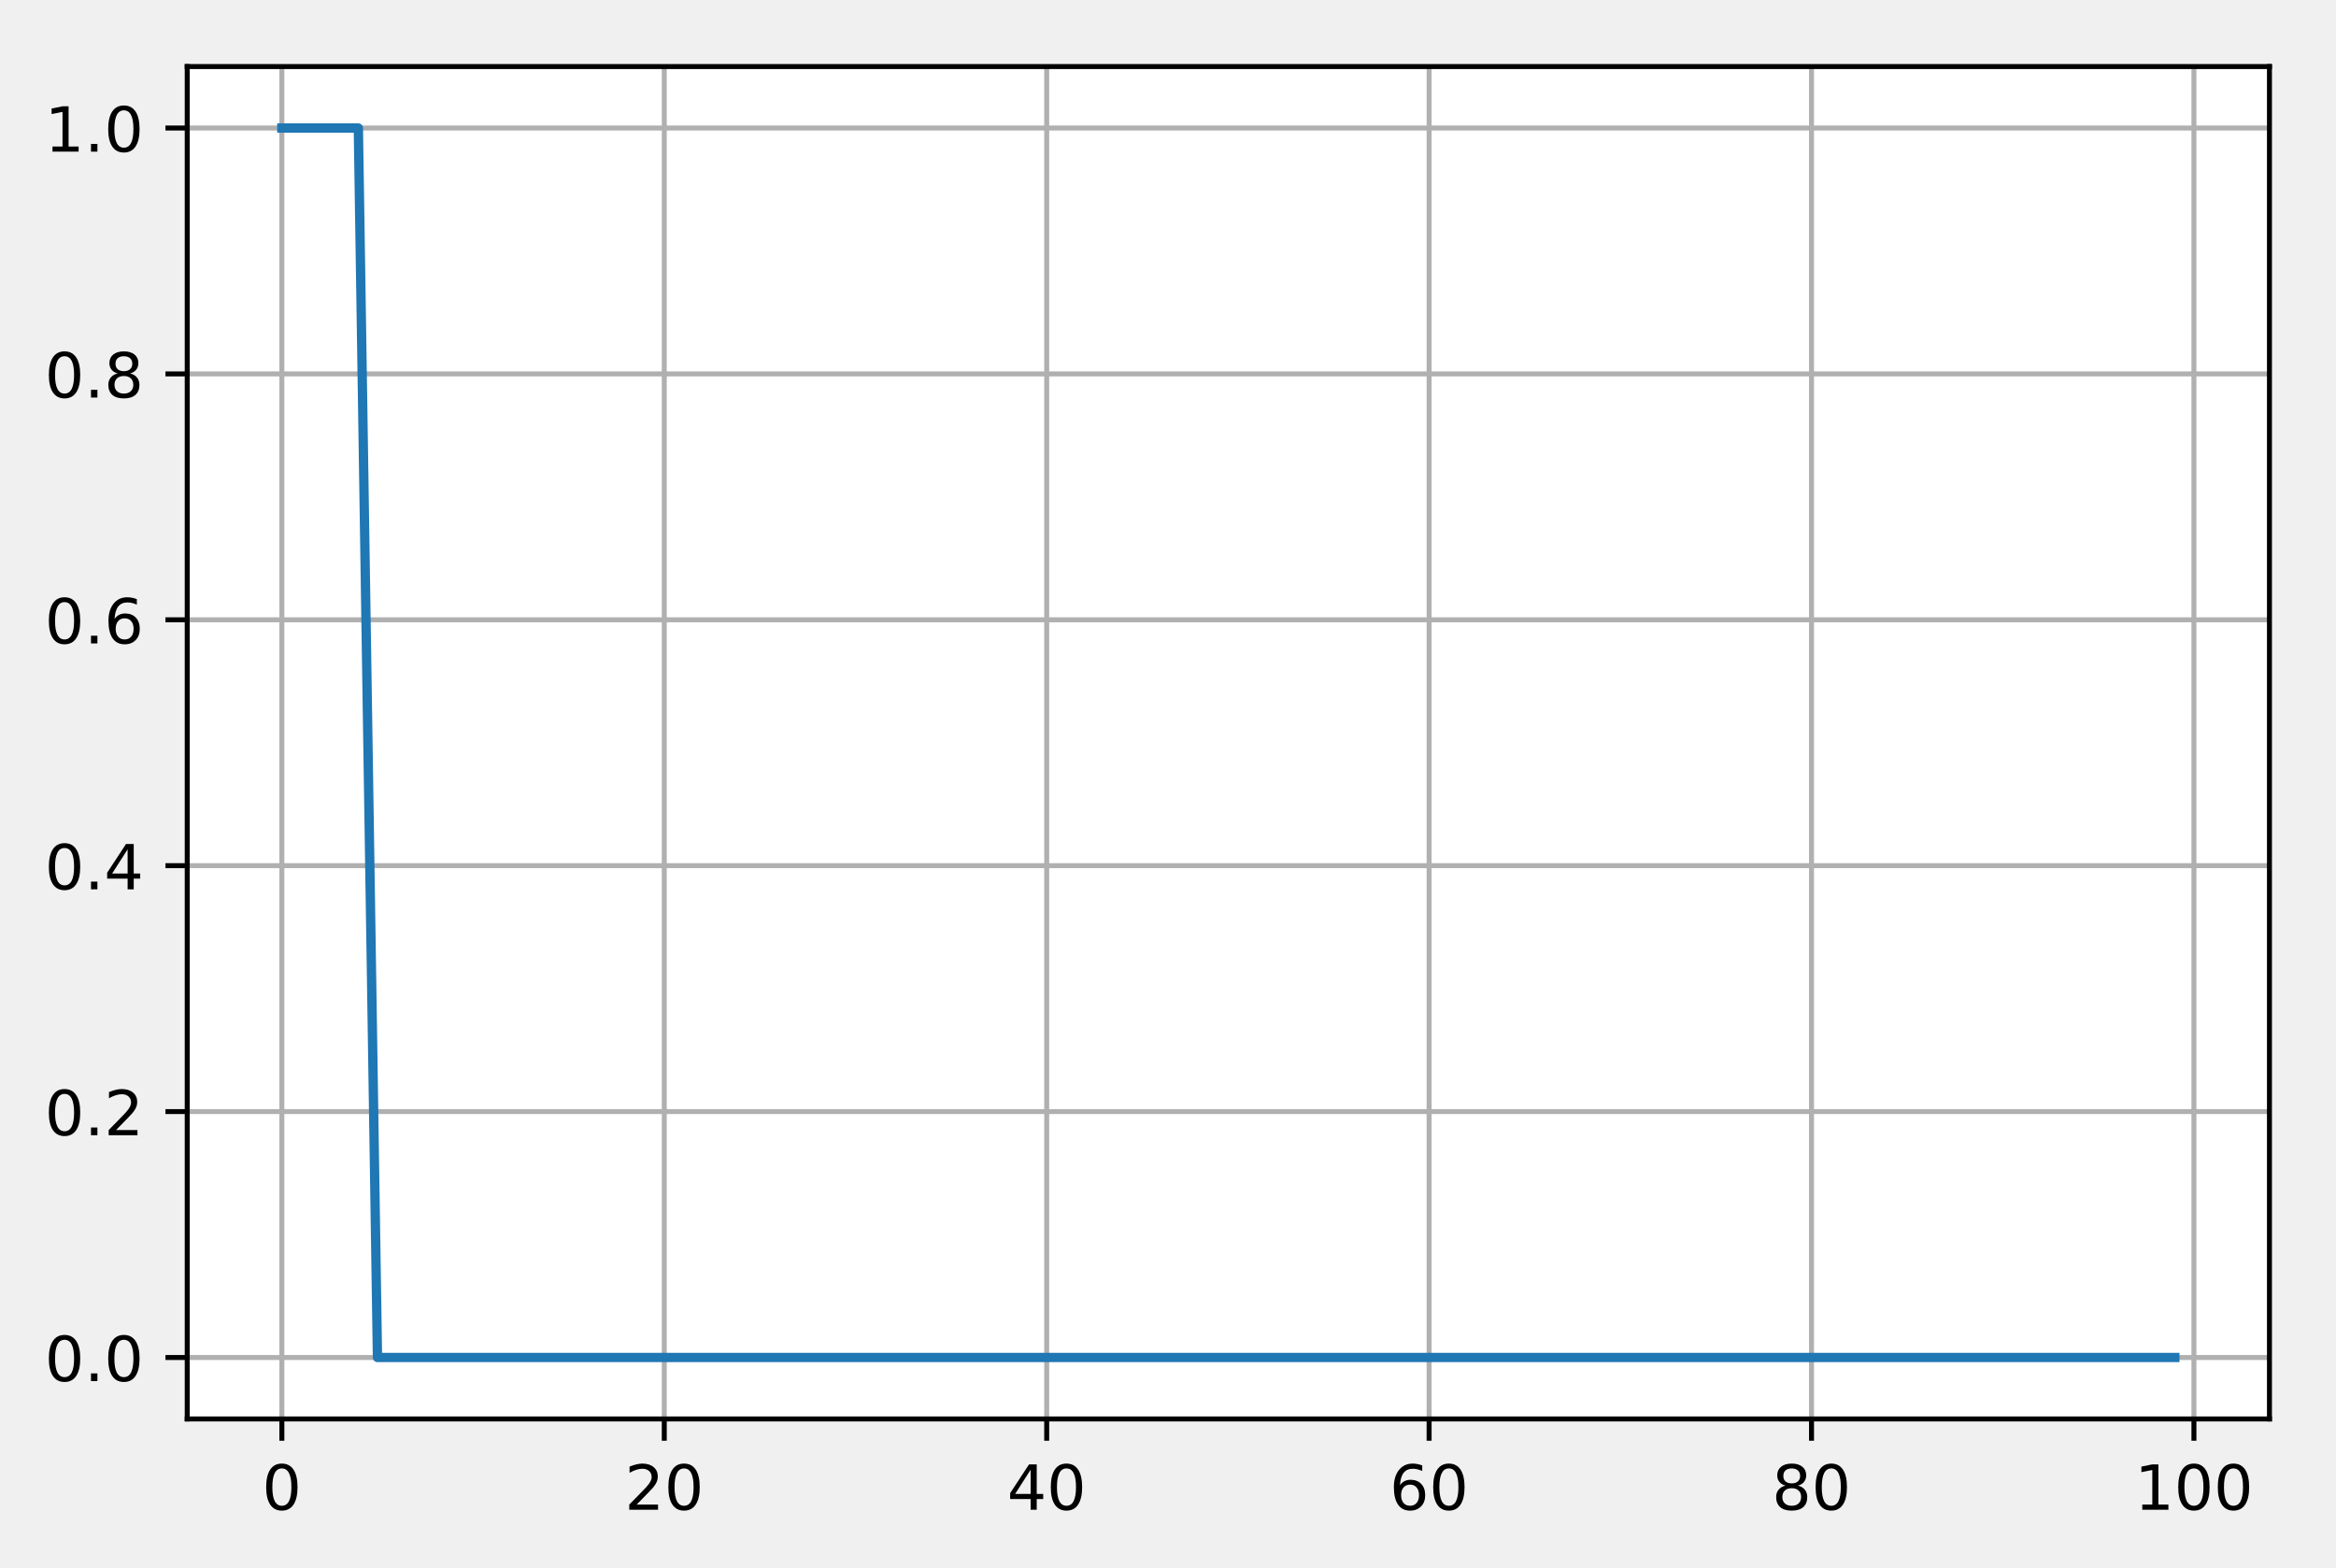
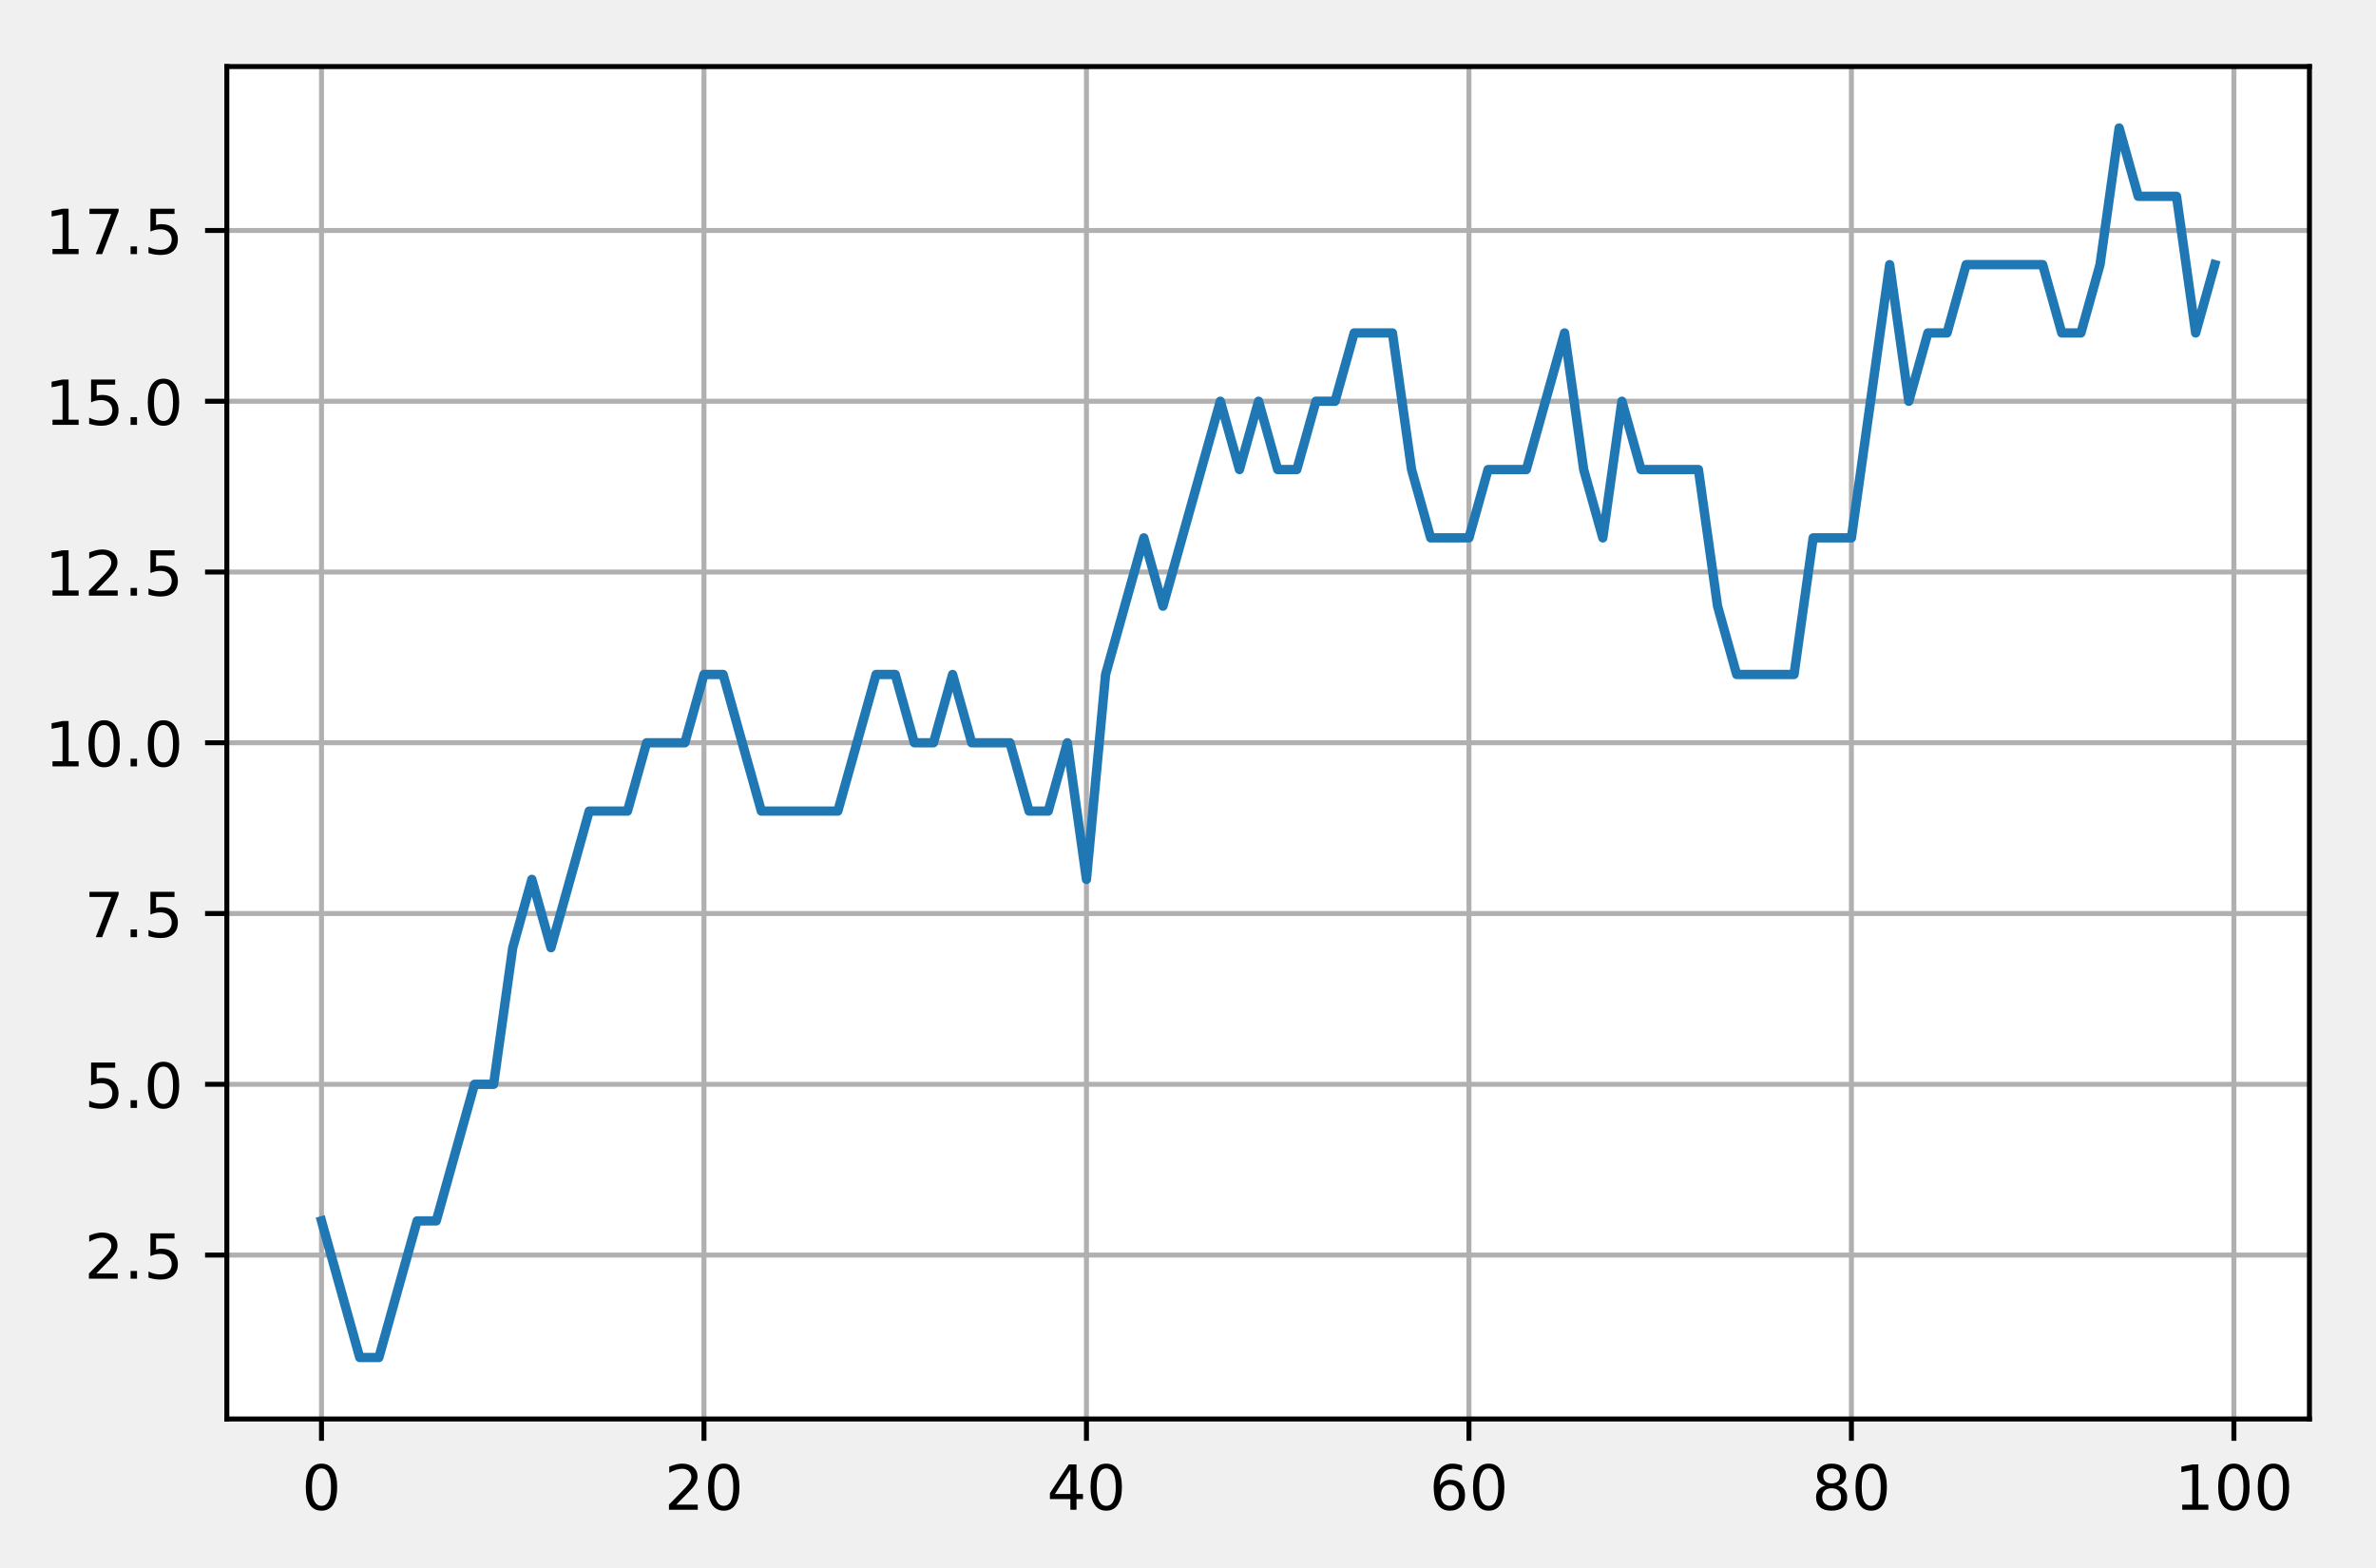
- <svg xmlns="http://www.w3.org/2000/svg" xmlns:xlink="http://www.w3.org/1999/xlink" height="252.018pt" version="1.1" viewBox="0 0 375.603 252.018" width="375.603pt">
+ <svg xmlns="http://www.w3.org/2000/svg" xmlns:xlink="http://www.w3.org/1999/xlink" height="252.018pt" version="1.1" viewBox="0 0 381.966 252.018" width="381.966pt">
  <defs>
    <style type="text/css">
*{stroke-linecap:butt;stroke-linejoin:round;}
  </style>
  </defs>
  <g id="figure_1">
    <g id="patch_1">
-       <path d="M 0 252.018  L 375.603 252.018  L 375.603 0  L 0 0  z " style="fill:none;" />
+       <path d="M 0 252.018  L 381.966 252.018  L 381.966 0  L 0 0  z " style="fill:none;" />
    </g>
    <g id="axes_1">
      <g id="patch_2">
-         <path d="M 30.103 228.14  L 364.903 228.14  L 364.903 10.7  L 30.103 10.7  z " style="fill:#ffffff;" />
+         <path d="M 36.466 228.14  L 371.266 228.14  L 371.266 10.7  L 36.466 10.7  z " style="fill:#ffffff;" />
      </g>
      <g id="matplotlib.axis_1">
        <g id="xtick_1">
          <g id="line2d_1">
-             <path clip-path="url(#p8bab490da9)" d="M 45.321 228.14  L 45.321 10.7  " style="fill:none;stroke:#b0b0b0;stroke-linecap:square;stroke-width:0.8;" />
+             <path clip-path="url(#pc0289270d0)" d="M 51.684 228.14  L 51.684 10.7  " style="fill:none;stroke:#b0b0b0;stroke-linecap:square;stroke-width:0.8;" />
          </g>
          <g id="line2d_2">
            <defs>
-               <path d="M 0 0  L 0 3.5  " id="m702c27360f" style="stroke:#000000;stroke-width:0.8;" />
-             </defs>
-             <g>
-               <use style="stroke:#000000;stroke-width:0.8;" x="45.321" xlink:href="#m702c27360f" y="228.14" />
+               <path d="M 0 0  L 0 3.5  " id="m12a98025dc" style="stroke:#000000;stroke-width:0.8;" />
+             </defs>
+             <g>
+               <use style="stroke:#000000;stroke-width:0.8;" x="51.684" xlink:href="#m12a98025dc" y="228.14" />
            </g>
          </g>
          <g id="text_1">
            <defs>
              <path d="M 31.781 66.406  Q 24.172 66.406 20.328 58.906  Q 16.5 51.422 16.5 36.375  Q 16.5 21.391 20.328 13.891  Q 24.172 6.391 31.781 6.391  Q 39.453 6.391 43.281 13.891  Q 47.125 21.391 47.125 36.375  Q 47.125 51.422 43.281 58.906  Q 39.453 66.406 31.781 66.406  z M 31.781 74.219  Q 44.047 74.219 50.516 64.516  Q 56.984 54.828 56.984 36.375  Q 56.984 17.969 50.516 8.266  Q 44.047 -1.422 31.781 -1.422  Q 19.531 -1.422 13.062 8.266  Q 6.594 17.969 6.594 36.375  Q 6.594 54.828 13.062 64.516  Q 19.531 74.219 31.781 74.219  z " id="DejaVuSans-30" />
            </defs>
-             <g transform="translate(42.14006 242.7384)scale(0.1 -0.1)">
+             <g transform="translate(48.50256 242.7384)scale(0.1 -0.1)">
              <use xlink:href="#DejaVuSans-30" />
            </g>
          </g>
        </g>
        <g id="xtick_2">
          <g id="line2d_3">
-             <path clip-path="url(#p8bab490da9)" d="M 106.809 228.14  L 106.809 10.7  " style="fill:none;stroke:#b0b0b0;stroke-linecap:square;stroke-width:0.8;" />
+             <path clip-path="url(#pc0289270d0)" d="M 113.171 228.14  L 113.171 10.7  " style="fill:none;stroke:#b0b0b0;stroke-linecap:square;stroke-width:0.8;" />
          </g>
          <g id="line2d_4">
            <g>
-               <use style="stroke:#000000;stroke-width:0.8;" x="106.809" xlink:href="#m702c27360f" y="228.14" />
+               <use style="stroke:#000000;stroke-width:0.8;" x="113.171" xlink:href="#m12a98025dc" y="228.14" />
            </g>
          </g>
          <g id="text_2">
            <defs>
              <path d="M 19.188 8.297  L 53.609 8.297  L 53.609 0  L 7.328 0  L 7.328 8.297  Q 12.938 14.109 22.625 23.891  Q 32.328 33.688 34.812 36.531  Q 39.547 41.844 41.422 45.531  Q 43.312 49.219 43.312 52.781  Q 43.312 58.594 39.234 62.25  Q 35.156 65.922 28.609 65.922  Q 23.969 65.922 18.812 64.312  Q 13.672 62.703 7.812 59.422  L 7.812 69.391  Q 13.766 71.781 18.938 73  Q 24.125 74.219 28.422 74.219  Q 39.75 74.219 46.484 68.547  Q 53.219 62.891 53.219 53.422  Q 53.219 48.922 51.531 44.891  Q 49.859 40.875 45.406 35.406  Q 44.188 33.984 37.641 27.219  Q 31.109 20.453 19.188 8.297  z " id="DejaVuSans-32" />
            </defs>
-             <g transform="translate(100.4464 242.7384)scale(0.1 -0.1)">
+             <g transform="translate(106.8089 242.7384)scale(0.1 -0.1)">
              <use xlink:href="#DejaVuSans-32" />
              <use x="63.623" xlink:href="#DejaVuSans-30" />
            </g>
          </g>
        </g>
        <g id="xtick_3">
          <g id="line2d_5">
-             <path clip-path="url(#p8bab490da9)" d="M 168.297 228.14  L 168.297 10.7  " style="fill:none;stroke:#b0b0b0;stroke-linecap:square;stroke-width:0.8;" />
+             <path clip-path="url(#pc0289270d0)" d="M 174.659 228.14  L 174.659 10.7  " style="fill:none;stroke:#b0b0b0;stroke-linecap:square;stroke-width:0.8;" />
          </g>
          <g id="line2d_6">
            <g>
-               <use style="stroke:#000000;stroke-width:0.8;" x="168.297" xlink:href="#m702c27360f" y="228.14" />
+               <use style="stroke:#000000;stroke-width:0.8;" x="174.659" xlink:href="#m12a98025dc" y="228.14" />
            </g>
          </g>
          <g id="text_3">
            <defs>
              <path d="M 37.797 64.312  L 12.891 25.391  L 37.797 25.391  z M 35.203 72.906  L 47.609 72.906  L 47.609 25.391  L 58.016 25.391  L 58.016 17.188  L 47.609 17.188  L 47.609 0  L 37.797 0  L 37.797 17.188  L 4.891 17.188  L 4.891 26.703  z " id="DejaVuSans-34" />
            </defs>
-             <g transform="translate(161.934 242.7384)scale(0.1 -0.1)">
+             <g transform="translate(168.2965 242.7384)scale(0.1 -0.1)">
              <use xlink:href="#DejaVuSans-34" />
              <use x="63.623" xlink:href="#DejaVuSans-30" />
            </g>
          </g>
        </g>
        <g id="xtick_4">
          <g id="line2d_7">
-             <path clip-path="url(#p8bab490da9)" d="M 229.784 228.14  L 229.784 10.7  " style="fill:none;stroke:#b0b0b0;stroke-linecap:square;stroke-width:0.8;" />
+             <path clip-path="url(#pc0289270d0)" d="M 236.147 228.14  L 236.147 10.7  " style="fill:none;stroke:#b0b0b0;stroke-linecap:square;stroke-width:0.8;" />
          </g>
          <g id="line2d_8">
            <g>
-               <use style="stroke:#000000;stroke-width:0.8;" x="229.784" xlink:href="#m702c27360f" y="228.14" />
+               <use style="stroke:#000000;stroke-width:0.8;" x="236.147" xlink:href="#m12a98025dc" y="228.14" />
            </g>
          </g>
          <g id="text_4">
            <defs>
              <path d="M 33.016 40.375  Q 26.375 40.375 22.484 35.828  Q 18.609 31.297 18.609 23.391  Q 18.609 15.531 22.484 10.953  Q 26.375 6.391 33.016 6.391  Q 39.656 6.391 43.531 10.953  Q 47.406 15.531 47.406 23.391  Q 47.406 31.297 43.531 35.828  Q 39.656 40.375 33.016 40.375  z M 52.594 71.297  L 52.594 62.312  Q 48.875 64.062 45.094 64.984  Q 41.312 65.922 37.594 65.922  Q 27.828 65.922 22.672 59.328  Q 17.531 52.734 16.797 39.406  Q 19.672 43.656 24.016 45.922  Q 28.375 48.188 33.594 48.188  Q 44.578 48.188 50.953 41.516  Q 57.328 34.859 57.328 23.391  Q 57.328 12.156 50.688 5.359  Q 44.047 -1.422 33.016 -1.422  Q 20.359 -1.422 13.672 8.266  Q 6.984 17.969 6.984 36.375  Q 6.984 53.656 15.188 63.938  Q 23.391 74.219 37.203 74.219  Q 40.922 74.219 44.703 73.484  Q 48.484 72.75 52.594 71.297  z " id="DejaVuSans-36" />
            </defs>
-             <g transform="translate(223.4216 242.7384)scale(0.1 -0.1)">
+             <g transform="translate(229.7841 242.7384)scale(0.1 -0.1)">
              <use xlink:href="#DejaVuSans-36" />
              <use x="63.623" xlink:href="#DejaVuSans-30" />
            </g>
          </g>
        </g>
        <g id="xtick_5">
          <g id="line2d_9">
-             <path clip-path="url(#p8bab490da9)" d="M 291.272 228.14  L 291.272 10.7  " style="fill:none;stroke:#b0b0b0;stroke-linecap:square;stroke-width:0.8;" />
+             <path clip-path="url(#pc0289270d0)" d="M 297.634 228.14  L 297.634 10.7  " style="fill:none;stroke:#b0b0b0;stroke-linecap:square;stroke-width:0.8;" />
          </g>
          <g id="line2d_10">
            <g>
-               <use style="stroke:#000000;stroke-width:0.8;" x="291.272" xlink:href="#m702c27360f" y="228.14" />
+               <use style="stroke:#000000;stroke-width:0.8;" x="297.634" xlink:href="#m12a98025dc" y="228.14" />
            </g>
          </g>
          <g id="text_5">
            <defs>
              <path d="M 31.781 34.625  Q 24.75 34.625 20.719 30.859  Q 16.703 27.094 16.703 20.516  Q 16.703 13.922 20.719 10.156  Q 24.75 6.391 31.781 6.391  Q 38.812 6.391 42.859 10.172  Q 46.922 13.969 46.922 20.516  Q 46.922 27.094 42.891 30.859  Q 38.875 34.625 31.781 34.625  z M 21.922 38.812  Q 15.578 40.375 12.031 44.719  Q 8.5 49.078 8.5 55.328  Q 8.5 64.062 14.719 69.141  Q 20.953 74.219 31.781 74.219  Q 42.672 74.219 48.875 69.141  Q 55.078 64.062 55.078 55.328  Q 55.078 49.078 51.531 44.719  Q 48 40.375 41.703 38.812  Q 48.828 37.156 52.797 32.312  Q 56.781 27.484 56.781 20.516  Q 56.781 9.906 50.312 4.234  Q 43.844 -1.422 31.781 -1.422  Q 19.734 -1.422 13.25 4.234  Q 6.781 9.906 6.781 20.516  Q 6.781 27.484 10.781 32.312  Q 14.797 37.156 21.922 38.812  z M 18.312 54.391  Q 18.312 48.734 21.844 45.562  Q 25.391 42.391 31.781 42.391  Q 38.141 42.391 41.719 45.562  Q 45.312 48.734 45.312 54.391  Q 45.312 60.062 41.719 63.234  Q 38.141 66.406 31.781 66.406  Q 25.391 66.406 21.844 63.234  Q 18.312 60.062 18.312 54.391  z " id="DejaVuSans-38" />
            </defs>
-             <g transform="translate(284.9092 242.7384)scale(0.1 -0.1)">
+             <g transform="translate(291.2717 242.7384)scale(0.1 -0.1)">
              <use xlink:href="#DejaVuSans-38" />
              <use x="63.623" xlink:href="#DejaVuSans-30" />
            </g>
          </g>
        </g>
        <g id="xtick_6">
          <g id="line2d_11">
-             <path clip-path="url(#p8bab490da9)" d="M 352.759 228.14  L 352.759 10.7  " style="fill:none;stroke:#b0b0b0;stroke-linecap:square;stroke-width:0.8;" />
+             <path clip-path="url(#pc0289270d0)" d="M 359.122 228.14  L 359.122 10.7  " style="fill:none;stroke:#b0b0b0;stroke-linecap:square;stroke-width:0.8;" />
          </g>
          <g id="line2d_12">
            <g>
-               <use style="stroke:#000000;stroke-width:0.8;" x="352.759" xlink:href="#m702c27360f" y="228.14" />
+               <use style="stroke:#000000;stroke-width:0.8;" x="359.122" xlink:href="#m12a98025dc" y="228.14" />
            </g>
          </g>
          <g id="text_6">
            <defs>
              <path d="M 12.406 8.297  L 28.516 8.297  L 28.516 63.922  L 10.984 60.406  L 10.984 69.391  L 28.422 72.906  L 38.281 72.906  L 38.281 8.297  L 54.391 8.297  L 54.391 0  L 12.406 0  z " id="DejaVuSans-31" />
            </defs>
-             <g transform="translate(343.2156 242.7384)scale(0.1 -0.1)">
+             <g transform="translate(349.5781 242.7384)scale(0.1 -0.1)">
              <use xlink:href="#DejaVuSans-31" />
              <use x="63.623" xlink:href="#DejaVuSans-30" />
              <use x="127.246" xlink:href="#DejaVuSans-30" />
            </g>
          </g>
        </g>
      </g>
      <g id="matplotlib.axis_2">
        <g id="ytick_1">
          <g id="line2d_13">
-             <path clip-path="url(#p8bab490da9)" d="M 30.103 218.256  L 364.903 218.256  " style="fill:none;stroke:#b0b0b0;stroke-linecap:square;stroke-width:0.8;" />
+             <path clip-path="url(#pc0289270d0)" d="M 36.466 201.784  L 371.266 201.784  " style="fill:none;stroke:#b0b0b0;stroke-linecap:square;stroke-width:0.8;" />
          </g>
          <g id="line2d_14">
            <defs>
-               <path d="M 0 0  L -3.5 0  " id="m5ed3ad2f4f" style="stroke:#000000;stroke-width:0.8;" />
-             </defs>
-             <g>
-               <use style="stroke:#000000;stroke-width:0.8;" x="30.103" xlink:href="#m5ed3ad2f4f" y="218.256" />
+               <path d="M 0 0  L -3.5 0  " id="mde4a18cb9f" style="stroke:#000000;stroke-width:0.8;" />
+             </defs>
+             <g>
+               <use style="stroke:#000000;stroke-width:0.8;" x="36.466" xlink:href="#mde4a18cb9f" y="201.784" />
            </g>
          </g>
          <g id="text_7">
            <defs>
              <path d="M 10.688 12.406  L 21 12.406  L 21 0  L 10.688 0  z " id="DejaVuSans-2e" />
-             </defs>
-             <g transform="translate(7.2 222.0556)scale(0.1 -0.1)">
-               <use xlink:href="#DejaVuSans-30" />
+               <path d="M 10.797 72.906  L 49.516 72.906  L 49.516 64.594  L 19.828 64.594  L 19.828 46.734  Q 21.969 47.469 24.109 47.828  Q 26.266 48.188 28.422 48.188  Q 40.625 48.188 47.75 41.5  Q 54.891 34.812 54.891 23.391  Q 54.891 11.625 47.562 5.094  Q 40.234 -1.422 26.906 -1.422  Q 22.312 -1.422 17.547 -0.641  Q 12.797 0.141 7.719 1.703  L 7.719 11.625  Q 12.109 9.234 16.797 8.062  Q 21.484 6.891 26.703 6.891  Q 35.156 6.891 40.078 11.328  Q 45.016 15.766 45.016 23.391  Q 45.016 31 40.078 35.438  Q 35.156 39.891 26.703 39.891  Q 22.75 39.891 18.812 39.016  Q 14.891 38.141 10.797 36.281  z " id="DejaVuSans-35" />
+             </defs>
+             <g transform="translate(13.5625 205.5829)scale(0.1 -0.1)">
+               <use xlink:href="#DejaVuSans-32" />
+               <use x="63.623" xlink:href="#DejaVuSans-2e" />
+               <use x="95.41" xlink:href="#DejaVuSans-35" />
+             </g>
+           </g>
+         </g>
+         <g id="ytick_2">
+           <g id="line2d_15">
+             <path clip-path="url(#pc0289270d0)" d="M 36.466 174.329  L 371.266 174.329  " style="fill:none;stroke:#b0b0b0;stroke-linecap:square;stroke-width:0.8;" />
+           </g>
+           <g id="line2d_16">
+             <g>
+               <use style="stroke:#000000;stroke-width:0.8;" x="36.466" xlink:href="#mde4a18cb9f" y="174.329" />
+             </g>
+           </g>
+           <g id="text_8">
+             <g transform="translate(13.5625 178.1283)scale(0.1 -0.1)">
+               <use xlink:href="#DejaVuSans-35" />
              <use x="63.623" xlink:href="#DejaVuSans-2e" />
              <use x="95.41" xlink:href="#DejaVuSans-30" />
            </g>
          </g>
        </g>
-         <g id="ytick_2">
-           <g id="line2d_15">
-             <path clip-path="url(#p8bab490da9)" d="M 30.103 178.722  L 364.903 178.722  " style="fill:none;stroke:#b0b0b0;stroke-linecap:square;stroke-width:0.8;" />
-           </g>
-           <g id="line2d_16">
-             <g>
-               <use style="stroke:#000000;stroke-width:0.8;" x="30.103" xlink:href="#m5ed3ad2f4f" y="178.722" />
-             </g>
-           </g>
-           <g id="text_8">
-             <g transform="translate(7.2 182.521)scale(0.1 -0.1)">
-               <use xlink:href="#DejaVuSans-30" />
-               <use x="63.623" xlink:href="#DejaVuSans-2e" />
-               <use x="95.41" xlink:href="#DejaVuSans-32" />
-             </g>
-           </g>
-         </g>
        <g id="ytick_3">
          <g id="line2d_17">
-             <path clip-path="url(#p8bab490da9)" d="M 30.103 139.187  L 364.903 139.187  " style="fill:none;stroke:#b0b0b0;stroke-linecap:square;stroke-width:0.8;" />
+             <path clip-path="url(#pc0289270d0)" d="M 36.466 146.875  L 371.266 146.875  " style="fill:none;stroke:#b0b0b0;stroke-linecap:square;stroke-width:0.8;" />
          </g>
          <g id="line2d_18">
            <g>
-               <use style="stroke:#000000;stroke-width:0.8;" x="30.103" xlink:href="#m5ed3ad2f4f" y="139.187" />
+               <use style="stroke:#000000;stroke-width:0.8;" x="36.466" xlink:href="#mde4a18cb9f" y="146.875" />
            </g>
          </g>
          <g id="text_9">
-             <g transform="translate(7.2 142.9865)scale(0.1 -0.1)">
-               <use xlink:href="#DejaVuSans-30" />
+             <defs>
+               <path d="M 8.203 72.906  L 55.078 72.906  L 55.078 68.703  L 28.609 0  L 18.312 0  L 43.219 64.594  L 8.203 64.594  z " id="DejaVuSans-37" />
+             </defs>
+             <g transform="translate(13.5625 150.6738)scale(0.1 -0.1)">
+               <use xlink:href="#DejaVuSans-37" />
              <use x="63.623" xlink:href="#DejaVuSans-2e" />
-               <use x="95.41" xlink:href="#DejaVuSans-34" />
+               <use x="95.41" xlink:href="#DejaVuSans-35" />
            </g>
          </g>
        </g>
        <g id="ytick_4">
          <g id="line2d_19">
-             <path clip-path="url(#p8bab490da9)" d="M 30.103 99.653  L 364.903 99.653  " style="fill:none;stroke:#b0b0b0;stroke-linecap:square;stroke-width:0.8;" />
+             <path clip-path="url(#pc0289270d0)" d="M 36.466 119.42  L 371.266 119.42  " style="fill:none;stroke:#b0b0b0;stroke-linecap:square;stroke-width:0.8;" />
          </g>
          <g id="line2d_20">
            <g>
-               <use style="stroke:#000000;stroke-width:0.8;" x="30.103" xlink:href="#m5ed3ad2f4f" y="99.653" />
+               <use style="stroke:#000000;stroke-width:0.8;" x="36.466" xlink:href="#mde4a18cb9f" y="119.42" />
            </g>
          </g>
          <g id="text_10">
-             <g transform="translate(7.2 103.4519)scale(0.1 -0.1)">
-               <use xlink:href="#DejaVuSans-30" />
-               <use x="63.623" xlink:href="#DejaVuSans-2e" />
-               <use x="95.41" xlink:href="#DejaVuSans-36" />
+             <g transform="translate(7.2 123.2192)scale(0.1 -0.1)">
+               <use xlink:href="#DejaVuSans-31" />
+               <use x="63.623" xlink:href="#DejaVuSans-30" />
+               <use x="127.246" xlink:href="#DejaVuSans-2e" />
+               <use x="159.033" xlink:href="#DejaVuSans-30" />
            </g>
          </g>
        </g>
        <g id="ytick_5">
          <g id="line2d_21">
-             <path clip-path="url(#p8bab490da9)" d="M 30.103 60.118  L 364.903 60.118  " style="fill:none;stroke:#b0b0b0;stroke-linecap:square;stroke-width:0.8;" />
+             <path clip-path="url(#pc0289270d0)" d="M 36.466 91.965  L 371.266 91.965  " style="fill:none;stroke:#b0b0b0;stroke-linecap:square;stroke-width:0.8;" />
          </g>
          <g id="line2d_22">
            <g>
-               <use style="stroke:#000000;stroke-width:0.8;" x="30.103" xlink:href="#m5ed3ad2f4f" y="60.118" />
+               <use style="stroke:#000000;stroke-width:0.8;" x="36.466" xlink:href="#mde4a18cb9f" y="91.965" />
            </g>
          </g>
          <g id="text_11">
-             <g transform="translate(7.2 63.9174)scale(0.1 -0.1)">
-               <use xlink:href="#DejaVuSans-30" />
-               <use x="63.623" xlink:href="#DejaVuSans-2e" />
-               <use x="95.41" xlink:href="#DejaVuSans-38" />
+             <g transform="translate(7.2 95.76467)scale(0.1 -0.1)">
+               <use xlink:href="#DejaVuSans-31" />
+               <use x="63.623" xlink:href="#DejaVuSans-32" />
+               <use x="127.246" xlink:href="#DejaVuSans-2e" />
+               <use x="159.033" xlink:href="#DejaVuSans-35" />
            </g>
          </g>
        </g>
        <g id="ytick_6">
          <g id="line2d_23">
-             <path clip-path="url(#p8bab490da9)" d="M 30.103 20.584  L 364.903 20.584  " style="fill:none;stroke:#b0b0b0;stroke-linecap:square;stroke-width:0.8;" />
+             <path clip-path="url(#pc0289270d0)" d="M 36.466 64.511  L 371.266 64.511  " style="fill:none;stroke:#b0b0b0;stroke-linecap:square;stroke-width:0.8;" />
          </g>
          <g id="line2d_24">
            <g>
-               <use style="stroke:#000000;stroke-width:0.8;" x="30.103" xlink:href="#m5ed3ad2f4f" y="20.584" />
+               <use style="stroke:#000000;stroke-width:0.8;" x="36.466" xlink:href="#mde4a18cb9f" y="64.511" />
            </g>
          </g>
          <g id="text_12">
-             <g transform="translate(7.2 24.38285)scale(0.1 -0.1)">
-               <use xlink:href="#DejaVuSans-31" />
-               <use x="63.623" xlink:href="#DejaVuSans-2e" />
-               <use x="95.41" xlink:href="#DejaVuSans-30" />
-             </g>
-           </g>
-         </g>
-       </g>
-       <g id="line2d_25">
-         <path clip-path="url(#p8bab490da9)" d="M 45.321 20.584  L 48.396 20.584  L 51.47 20.584  L 54.544 20.584  L 57.619 20.584  L 60.693 218.256  L 63.768 218.256  L 66.842 218.256  L 69.916 218.256  L 72.991 218.256  L 76.065 218.256  L 79.139 218.256  L 82.214 218.256  L 85.288 218.256  L 88.363 218.256  L 91.437 218.256  L 94.511 218.256  L 97.586 218.256  L 100.66 218.256  L 103.735 218.256  L 106.809 218.256  L 109.883 218.256  L 112.958 218.256  L 116.032 218.256  L 119.106 218.256  L 122.181 218.256  L 125.255 218.256  L 128.33 218.256  L 131.404 218.256  L 134.478 218.256  L 137.553 218.256  L 140.627 218.256  L 143.701 218.256  L 146.776 218.256  L 149.85 218.256  L 152.925 218.256  L 155.999 218.256  L 159.073 218.256  L 162.148 218.256  L 165.222 218.256  L 168.297 218.256  L 171.371 218.256  L 174.445 218.256  L 177.52 218.256  L 180.594 218.256  L 183.668 218.256  L 186.743 218.256  L 189.817 218.256  L 192.892 218.256  L 195.966 218.256  L 199.04 218.256  L 202.115 218.256  L 205.189 218.256  L 208.263 218.256  L 211.338 218.256  L 214.412 218.256  L 217.487 218.256  L 220.561 218.256  L 223.635 218.256  L 226.71 218.256  L 229.784 218.256  L 232.858 218.256  L 235.933 218.256  L 239.007 218.256  L 242.082 218.256  L 245.156 218.256  L 248.23 218.256  L 251.305 218.256  L 254.379 218.256  L 257.454 218.256  L 260.528 218.256  L 263.602 218.256  L 266.677 218.256  L 269.751 218.256  L 272.825 218.256  L 275.9 218.256  L 278.974 218.256  L 282.049 218.256  L 285.123 218.256  L 288.197 218.256  L 291.272 218.256  L 294.346 218.256  L 297.42 218.256  L 300.495 218.256  L 303.569 218.256  L 306.644 218.256  L 309.718 218.256  L 312.792 218.256  L 315.867 218.256  L 318.941 218.256  L 322.016 218.256  L 325.09 218.256  L 328.164 218.256  L 331.239 218.256  L 334.313 218.256  L 337.387 218.256  L 340.462 218.256  L 343.536 218.256  L 346.611 218.256  L 349.685 218.256  " style="fill:none;stroke:#1f77b4;stroke-linecap:square;stroke-width:1.5;" />
+             <g transform="translate(7.2 68.31013)scale(0.1 -0.1)">
+               <use xlink:href="#DejaVuSans-31" />
+               <use x="63.623" xlink:href="#DejaVuSans-35" />
+               <use x="127.246" xlink:href="#DejaVuSans-2e" />
+               <use x="159.033" xlink:href="#DejaVuSans-30" />
+             </g>
+           </g>
+         </g>
+         <g id="ytick_7">
+           <g id="line2d_25">
+             <path clip-path="url(#pc0289270d0)" d="M 36.466 37.056  L 371.266 37.056  " style="fill:none;stroke:#b0b0b0;stroke-linecap:square;stroke-width:0.8;" />
+           </g>
+           <g id="line2d_26">
+             <g>
+               <use style="stroke:#000000;stroke-width:0.8;" x="36.466" xlink:href="#mde4a18cb9f" y="37.056" />
+             </g>
+           </g>
+           <g id="text_13">
+             <g transform="translate(7.2 40.85558)scale(0.1 -0.1)">
+               <use xlink:href="#DejaVuSans-31" />
+               <use x="63.623" xlink:href="#DejaVuSans-37" />
+               <use x="127.246" xlink:href="#DejaVuSans-2e" />
+               <use x="159.033" xlink:href="#DejaVuSans-35" />
+             </g>
+           </g>
+         </g>
+       </g>
+       <g id="line2d_27">
+         <path clip-path="url(#pc0289270d0)" d="M 51.684 196.293  L 54.758 207.275  L 57.833 218.256  L 60.907 218.256  L 63.981 207.275  L 67.056 196.293  L 70.13 196.293  L 73.204 185.311  L 76.279 174.329  L 79.353 174.329  L 82.428 152.365  L 85.502 141.384  L 88.576 152.365  L 91.651 141.384  L 94.725 130.402  L 97.8 130.402  L 100.874 130.402  L 103.948 119.42  L 107.023 119.42  L 110.097 119.42  L 113.171 108.438  L 116.246 108.438  L 119.32 119.42  L 122.395 130.402  L 125.469 130.402  L 128.543 130.402  L 131.618 130.402  L 134.692 130.402  L 137.766 119.42  L 140.841 108.438  L 143.915 108.438  L 146.99 119.42  L 150.064 119.42  L 153.138 108.438  L 156.213 119.42  L 159.287 119.42  L 162.361 119.42  L 165.436 130.402  L 168.51 130.402  L 171.585 119.42  L 174.659 141.384  L 177.733 108.438  L 180.808 97.456  L 183.882 86.475  L 186.957 97.456  L 190.031 86.475  L 193.105 75.493  L 196.18 64.511  L 199.254 75.493  L 202.328 64.511  L 205.403 75.493  L 208.477 75.493  L 211.552 64.511  L 214.626 64.511  L 217.7 53.529  L 220.775 53.529  L 223.849 53.529  L 226.923 75.493  L 229.998 86.475  L 233.072 86.475  L 236.147 86.475  L 239.221 75.493  L 242.295 75.493  L 245.37 75.493  L 248.444 64.511  L 251.519 53.529  L 254.593 75.493  L 257.667 86.475  L 260.742 64.511  L 263.816 75.493  L 266.89 75.493  L 269.965 75.493  L 273.039 75.493  L 276.114 97.456  L 279.188 108.438  L 282.262 108.438  L 285.337 108.438  L 288.411 108.438  L 291.485 86.475  L 294.56 86.475  L 297.634 86.475  L 300.709 64.511  L 303.783 42.547  L 306.857 64.511  L 309.932 53.529  L 313.006 53.529  L 316.081 42.547  L 319.155 42.547  L 322.229 42.547  L 325.304 42.547  L 328.378 42.547  L 331.452 53.529  L 334.527 53.529  L 337.601 42.547  L 340.676 20.584  L 343.75 31.565  L 346.824 31.565  L 349.899 31.565  L 352.973 53.529  L 356.047 42.547  " style="fill:none;stroke:#1f77b4;stroke-linecap:square;stroke-width:1.5;" />
      </g>
      <g id="patch_3">
-         <path d="M 30.103 228.14  L 30.103 10.7  " style="fill:none;stroke:#000000;stroke-linecap:square;stroke-linejoin:miter;stroke-width:0.8;" />
+         <path d="M 36.466 228.14  L 36.466 10.7  " style="fill:none;stroke:#000000;stroke-linecap:square;stroke-linejoin:miter;stroke-width:0.8;" />
      </g>
      <g id="patch_4">
-         <path d="M 364.903 228.14  L 364.903 10.7  " style="fill:none;stroke:#000000;stroke-linecap:square;stroke-linejoin:miter;stroke-width:0.8;" />
+         <path d="M 371.266 228.14  L 371.266 10.7  " style="fill:none;stroke:#000000;stroke-linecap:square;stroke-linejoin:miter;stroke-width:0.8;" />
      </g>
      <g id="patch_5">
-         <path d="M 30.103 228.14  L 364.903 228.14  " style="fill:none;stroke:#000000;stroke-linecap:square;stroke-linejoin:miter;stroke-width:0.8;" />
+         <path d="M 36.466 228.14  L 371.266 228.14  " style="fill:none;stroke:#000000;stroke-linecap:square;stroke-linejoin:miter;stroke-width:0.8;" />
      </g>
      <g id="patch_6">
-         <path d="M 30.103 10.7  L 364.903 10.7  " style="fill:none;stroke:#000000;stroke-linecap:square;stroke-linejoin:miter;stroke-width:0.8;" />
+         <path d="M 36.466 10.7  L 371.266 10.7  " style="fill:none;stroke:#000000;stroke-linecap:square;stroke-linejoin:miter;stroke-width:0.8;" />
      </g>
    </g>
  </g>
  <defs>
-     <clipPath id="p8bab490da9">
-       <rect height="217.44" width="334.8" x="30.103" y="10.7" />
+     <clipPath id="pc0289270d0">
+       <rect height="217.44" width="334.8" x="36.466" y="10.7" />
    </clipPath>
  </defs>
</svg>
